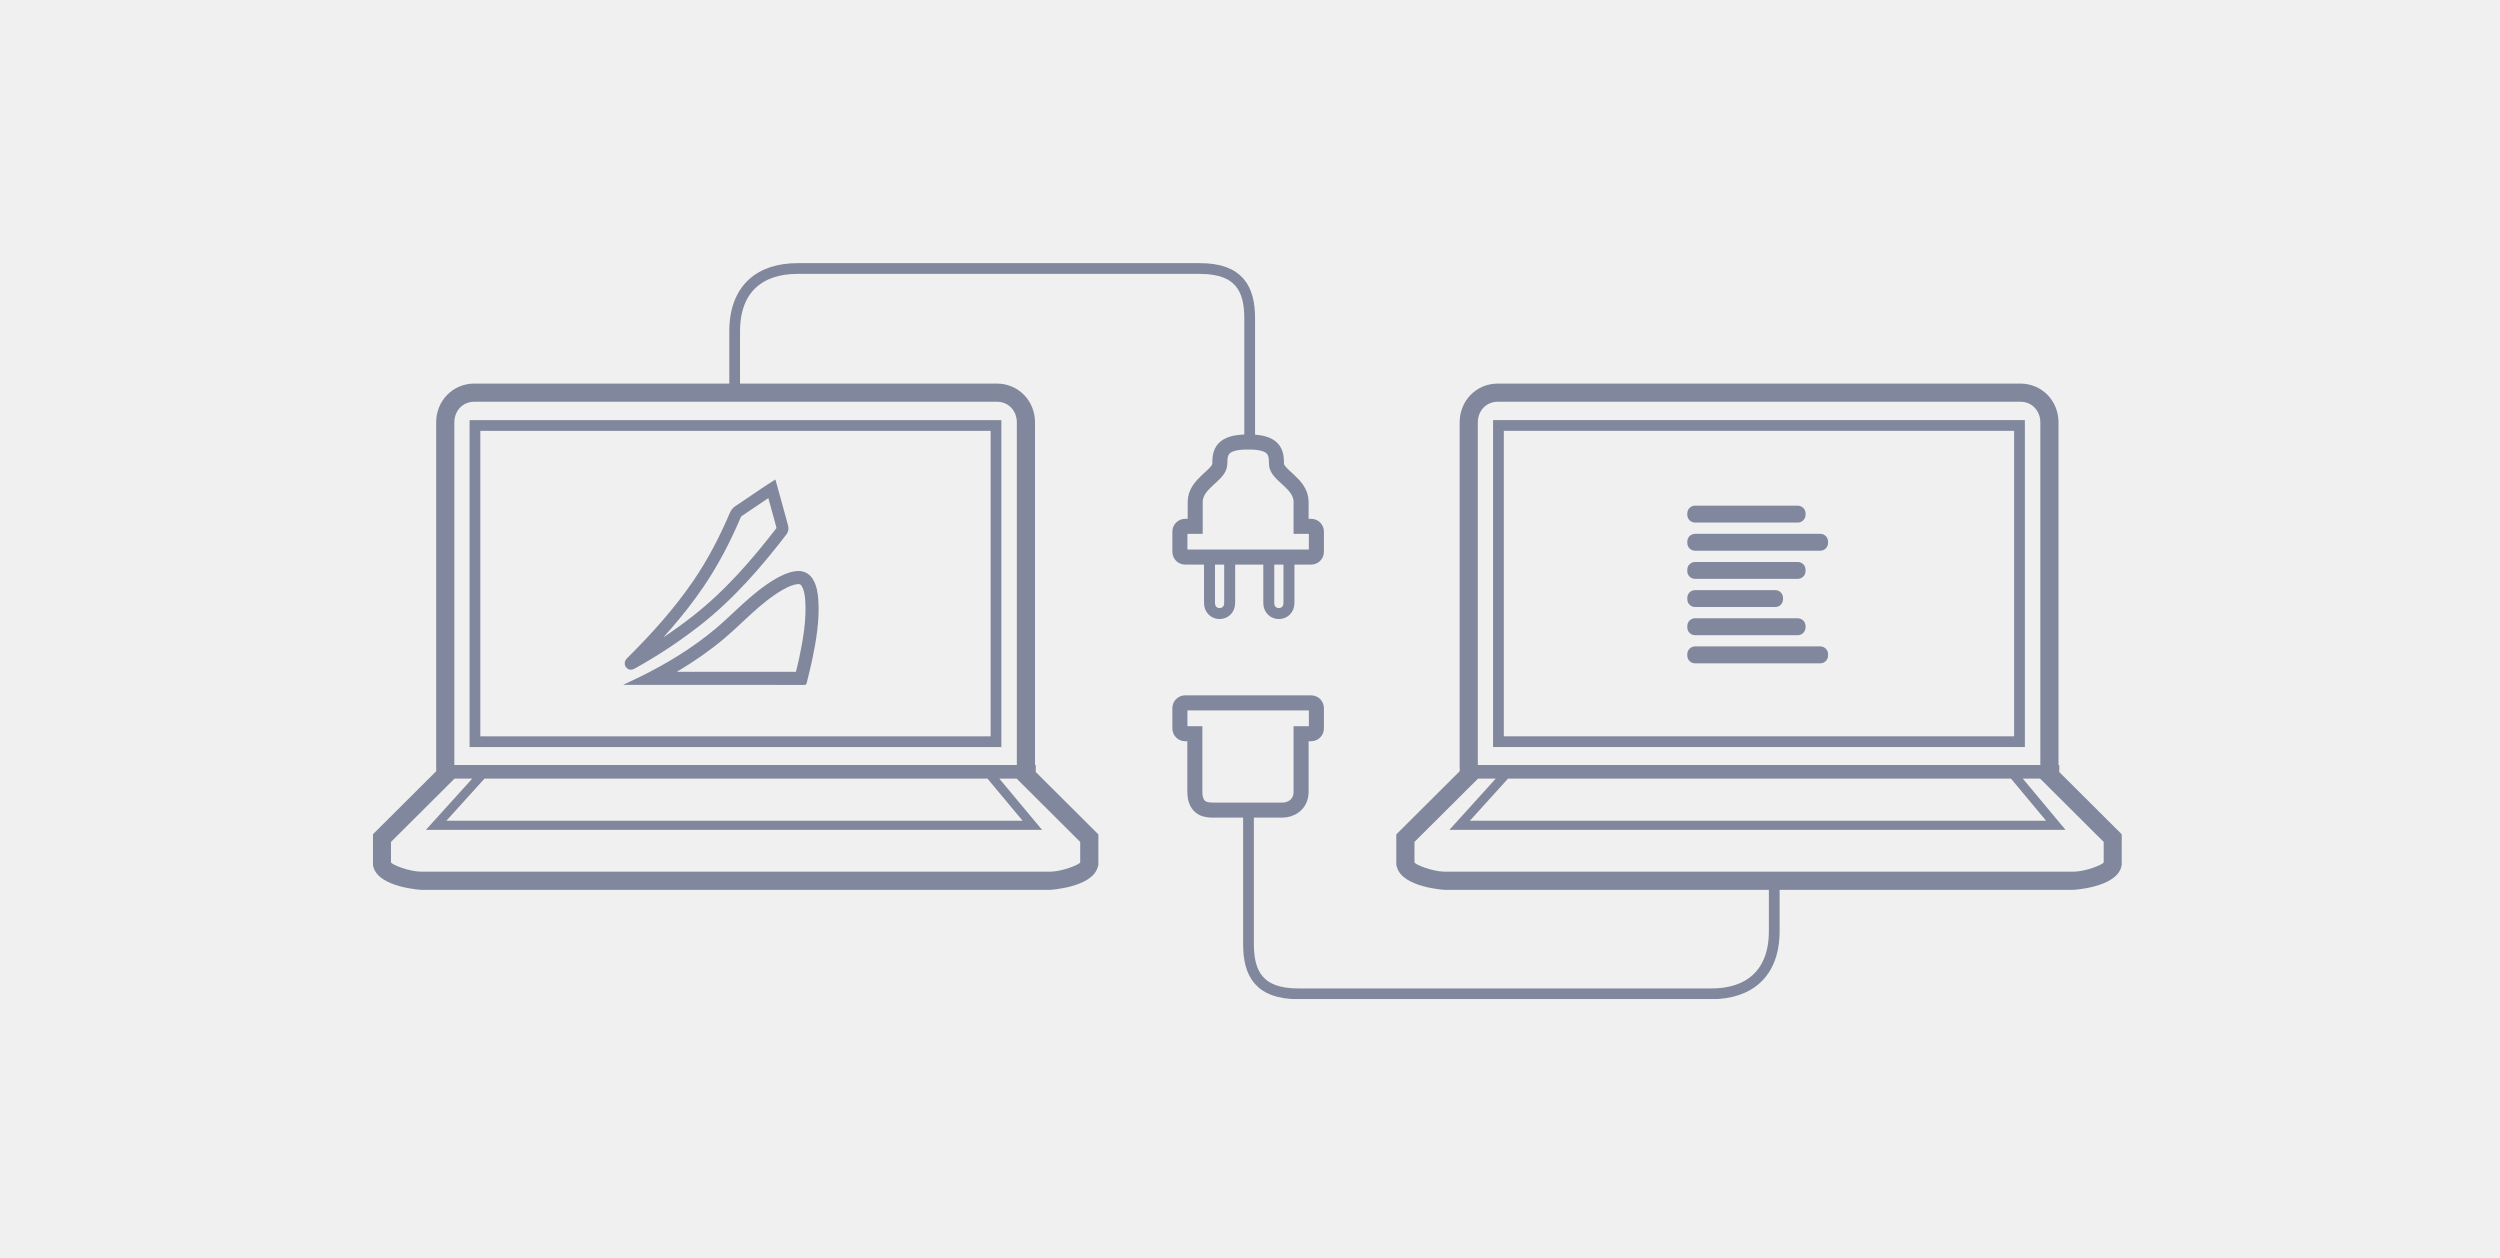
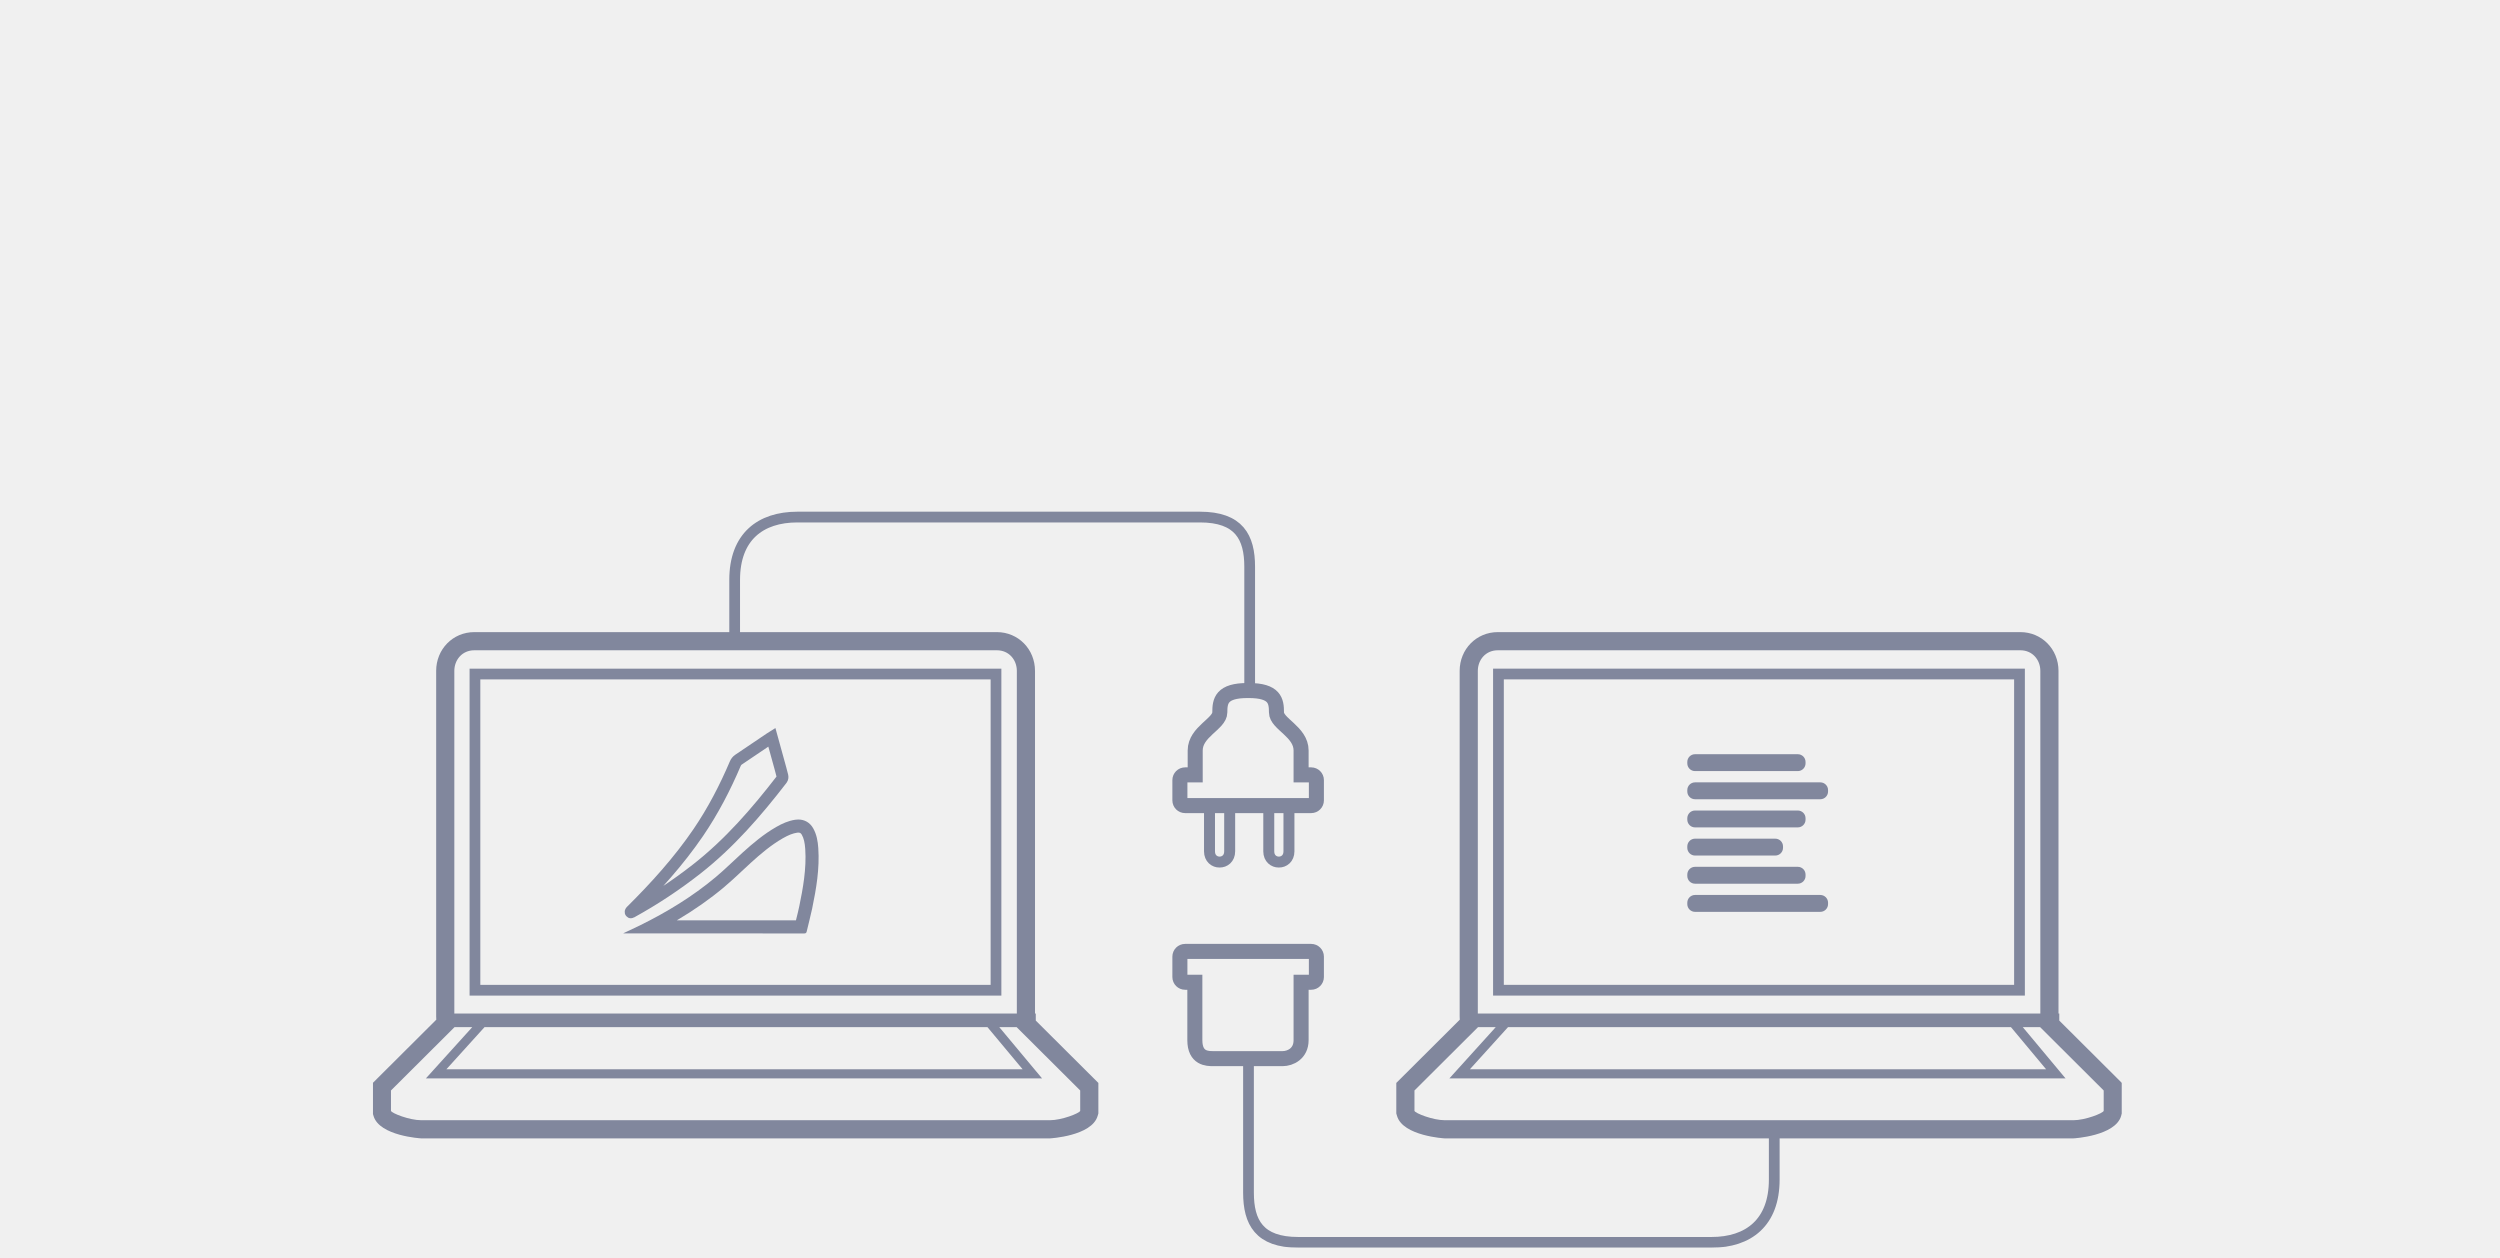
<svg xmlns="http://www.w3.org/2000/svg" xmlns:xlink="http://www.w3.org/1999/xlink" width="342" height="172" viewBox="0 0 342 172">
  <defs>
    <polygon id="a" points="0 100.689 239.27 100.689 239.27 0 0 0" />
  </defs>
-   <g fill="none" fill-rule="evenodd" transform="translate(51 36)">
+   <g fill="none" fill-rule="evenodd" transform="translate(51 70)">
    <path stroke="#81879D" stroke-width="2.057" d="M112.503,36.004 L112.503,32.662 C112.503,30.095 115.871,29.026 115.871,27.458 C115.871,25.89 116.088,24.464 119.674,24.464 L119.818,24.464 C123.403,24.464 123.621,25.89 123.621,27.458 C123.621,29.026 126.989,30.095 126.989,32.662 L126.989,36.004 L128.37,36.004 C128.762,36.004 129.082,36.325 129.082,36.717 L129.082,39.493 C129.082,39.885 128.762,40.205 128.37,40.205 L111.122,40.205 C110.73,40.205 110.409,39.885 110.409,39.493 L110.409,36.717 C110.409,36.325 110.73,36.004 111.122,36.004 L112.502,36.004 L112.503,36.004 Z" />
    <path stroke="#81879D" stroke-width="1.469" d="M119.956,24.394 L119.956,7.538 C119.956,3.479 118.491,0.734 113.153,0.734 L58.089,0.734 C53.016,0.734 49.502,3.44 49.502,9.322 L49.502,17.656" />
    <mask id="b" fill="white">
      <use xlink:href="#a" />
    </mask>
    <path fill="#81879D" d="M154.722,64.727 L224.532,64.727 L224.532,22.939 L154.722,22.939 L154.722,64.727 Z M153.253,66.196 L226.002,66.196 L226.002,21.47 L153.253,21.47 L153.253,66.196 Z" mask="url(#b)" />
    <path fill="#81879D" d="M236.785 81.966C236.689 82.29 234.264 83.247 232.631 83.247L189.649 83.247 189.635 83.247 146.653 83.247C145.02 83.247 142.595 82.29 142.499 81.966L142.499 79.177 151.192 70.515 153.616 70.515 147.277 77.522 231.566 77.522 225.718 70.515 228.092 70.515 236.785 79.177 236.785 81.966zM224.1 70.515L228.911 76.28 150.077 76.28 155.294 70.515 224.1 70.515zM151.166 21.782C151.166 20.276 152.232 18.958 153.9 18.958L189.635 18.958 189.649 18.958 225.384 18.958C227.052 18.958 228.118 20.276 228.118 21.782L228.118 68.652 151.166 68.652 151.166 21.782zM148.681 69.014C148.681 69.181 148.687 69.341 148.699 69.492L140.745 77.417 140.014 78.145 140.014 79.177 140.014 81.966 140.014 82.325 140.116 82.669C140.924 85.407 146.597 85.732 146.653 85.732L189.649 85.732 232.631 85.732C232.687 85.732 238.361 85.407 239.168 82.669L239.27 82.325 239.27 81.966 239.27 79.177 239.27 78.145 238.539 77.417 230.709 69.616 230.709 68.652 230.603 68.652 230.603 21.782C230.603 18.805 228.31 16.473 225.384 16.473L189.649 16.473 153.9 16.473C150.974 16.473 148.681 18.805 148.681 21.782L148.681 69.014zM14.708 64.727L84.518 64.727 84.518 22.939 14.708 22.939 14.708 64.727zM13.239 66.196L85.988 66.196 85.988 21.47 13.239 21.47 13.239 66.196z" mask="url(#b)" />
    <path fill="#81879D" d="M96.771,81.966 C96.675,82.29 94.25,83.247 92.617,83.247 L49.635,83.247 L49.621,83.247 L6.639,83.247 C5.006,83.247 2.581,82.29 2.485,81.966 L2.485,79.177 L11.178,70.515 L13.602,70.515 L7.263,77.522 L91.552,77.522 L85.704,70.515 L88.078,70.515 L96.771,79.177 L96.771,81.966 Z M84.086,70.515 L88.897,76.28 L10.063,76.28 L15.28,70.515 L84.086,70.515 Z M11.152,21.782 C11.152,20.276 12.218,18.958 13.886,18.958 L49.621,18.958 L49.635,18.958 L85.37,18.958 C87.038,18.958 88.104,20.276 88.104,21.782 L88.104,68.652 L11.152,68.652 L11.152,21.782 Z M8.667,69.014 C8.667,69.181 8.673,69.341 8.685,69.492 L0.731,77.417 L0,78.145 L0,79.177 L0,81.966 L0,82.325 L0.102,82.669 C0.91,85.407 6.583,85.732 6.639,85.732 L49.635,85.732 L92.617,85.732 C92.673,85.732 98.347,85.407 99.154,82.669 L99.256,82.325 L99.256,81.966 L99.256,79.177 L99.256,78.145 L98.525,77.417 L90.695,69.616 L90.695,68.652 L90.589,68.652 L90.589,21.782 C90.589,18.805 88.296,16.473 85.37,16.473 L49.635,16.473 L13.886,16.473 C10.96,16.473 8.667,18.805 8.667,21.782 L8.667,69.014 Z" mask="url(#b)" />
    <path stroke="#81879D" stroke-width="1.469" d="M119.794,74.825 L119.794,93.151 C119.794,97.209 121.259,99.954 126.597,99.954 L183.13,99.954 C188.203,99.954 191.717,97.248 191.717,91.367 L191.717,84.502" mask="url(#b)" />
    <path stroke="#81879D" stroke-width="1.175" d="M128.701,36.467 L110.753,36.467" mask="url(#b)" />
    <path stroke="#81879D" stroke-width="2.057" d="M112.455,64.372 L112.455,72.301 C112.455,74.821 114.19,74.821 114.975,74.821 L119.698,74.821 L119.746,74.821 L124.468,74.821 C125.499,74.821 126.989,74.15 126.989,72.301 L126.989,64.372 L128.37,64.372 C128.761,64.372 129.082,64.051 129.082,63.659 L129.082,60.866 C129.082,60.474 128.761,60.154 128.37,60.154 L111.122,60.154 C110.73,60.154 110.409,60.474 110.409,60.866 L110.409,63.659 C110.409,64.051 110.73,64.372 111.122,64.372 L112.455,64.372 Z" mask="url(#b)" />
    <g transform="translate(110 63.689)" mask="url(#b)">
      <path fill="#FCFDFD" d="M18.819,0.216 L0.871,0.216" />
      <path stroke="#81879D" stroke-width="1.175" d="M18.819,0.216 L0.871,0.216" />
    </g>
    <path fill="#81879D" d="M180.882,52.431 L198.019,52.431 C198.605,52.431 199.078,52.905 199.078,53.49 L199.078,53.683 C199.078,54.267 198.605,54.742 198.019,54.742 L180.882,54.742 C180.298,54.742 179.823,54.267 179.823,53.683 L179.823,53.49 C179.823,52.905 180.298,52.431 180.882,52.431 M180.882,40.878 L194.939,40.878 C195.524,40.878 195.999,41.352 195.999,41.937 L195.999,42.129 C195.999,42.714 195.524,43.188 194.939,43.188 L180.882,43.188 C180.298,43.188 179.823,42.714 179.823,42.129 L179.823,41.937 C179.823,41.352 180.298,40.878 180.882,40.878 M180.882,48.58 L194.939,48.58 C195.524,48.58 195.999,49.054 195.999,49.639 L195.999,49.832 C195.999,50.416 195.524,50.891 194.939,50.891 L180.882,50.891 C180.298,50.891 179.823,50.416 179.823,49.832 L179.823,49.639 C179.823,49.054 180.298,48.58 180.882,48.58 M180.882,44.729 L191.858,44.729 C192.444,44.729 192.917,45.203 192.917,45.788 L192.917,45.98 C192.917,46.565 192.444,47.039 191.858,47.039 L180.882,47.039 C180.298,47.039 179.823,46.565 179.823,45.98 L179.823,45.788 C179.823,45.203 180.298,44.729 180.882,44.729 M180.882,37.027 L198.019,37.027 C198.605,37.027 199.078,37.501 199.078,38.086 L199.078,38.278 C199.078,38.863 198.605,39.337 198.019,39.337 L180.882,39.337 C180.298,39.337 179.823,38.863 179.823,38.278 L179.823,38.086 C179.823,37.501 180.298,37.027 180.882,37.027 M180.882,33.176 L194.939,33.176 C195.524,33.176 195.999,33.65 195.999,34.235 L195.999,34.427 C195.999,35.012 195.524,35.486 194.939,35.486 L180.882,35.486 C180.298,35.486 179.823,35.012 179.823,34.427 L179.823,34.235 C179.823,33.65 180.298,33.176 180.882,33.176" mask="url(#b)" />
    <path stroke="#81879D" stroke-width="1.5" d="M125.328 39.939L125.328 46.465C125.328 48.424 122.568 48.424 122.568 46.465L122.568 39.939M117.219 39.939L117.219 46.465C117.219 48.424 114.46 48.424 114.46 46.465L114.46 39.939" mask="url(#b)" />
    <path fill="#81879D" d="M58.208,42.11 C58.065,42.11 57.918,42.121 57.768,42.144 C56.833,42.287 55.995,42.666 55.19,43.129 C53.486,44.108 51.989,45.365 50.539,46.679 C49.323,47.781 48.156,48.942 46.899,49.996 C43.744,52.643 40.246,54.763 36.562,56.585 C35.806,56.958 35.039,57.308 34.268,57.673 C34.292,57.683 34.301,57.69 34.31,57.69 C42.544,57.691 50.779,57.691 59.013,57.695 L59.014,57.695 C59.214,57.695 59.307,57.64 59.355,57.433 C59.595,56.392 59.881,55.36 60.098,54.314 C60.664,51.58 61.137,48.833 60.942,46.022 C60.877,45.083 60.721,44.159 60.25,43.323 C59.8,42.522 59.07,42.11 58.208,42.11 M58.208,43.899 C58.407,43.899 58.549,43.949 58.691,44.2 C58.956,44.671 59.095,45.253 59.157,46.146 C59.343,48.83 58.836,51.582 58.346,53.951 C58.222,54.547 58.075,55.137 57.92,55.763 C57.908,55.81 57.896,55.858 57.884,55.905 C52.453,55.902 47.022,55.902 41.591,55.901 C43.986,54.484 46.121,52.984 48.049,51.367 C48.899,50.654 49.705,49.899 50.485,49.169 C50.901,48.778 51.318,48.388 51.741,48.005 C53.041,46.827 54.466,45.608 56.082,44.68 C56.85,44.239 57.453,44.002 58.038,43.913 C58.098,43.904 58.155,43.899 58.208,43.899" mask="url(#b)" />
    <path stroke="#81879D" stroke-width="1.61" d="M54.319,31.025 C52.883,31.99 51.443,32.951 50.016,33.93 C49.837,34.052 49.678,34.255 49.593,34.456 C48.187,37.76 46.54,40.937 44.515,43.905 C41.84,47.824 38.669,51.324 35.308,54.658 C35.233,54.733 35.264,54.849 35.339,54.808 C38.485,53.076 41.473,51.104 44.3,48.89 C48.797,45.368 52.499,41.093 55.964,36.594 C56.042,36.493 56.072,36.305 56.041,36.178 C55.878,35.508 55.689,34.843 55.506,34.177 C55.205,33.084 54.903,31.992 54.589,30.854 C54.468,30.93 54.392,30.976 54.319,31.025 Z" mask="url(#b)" />
  </g>
</svg>
